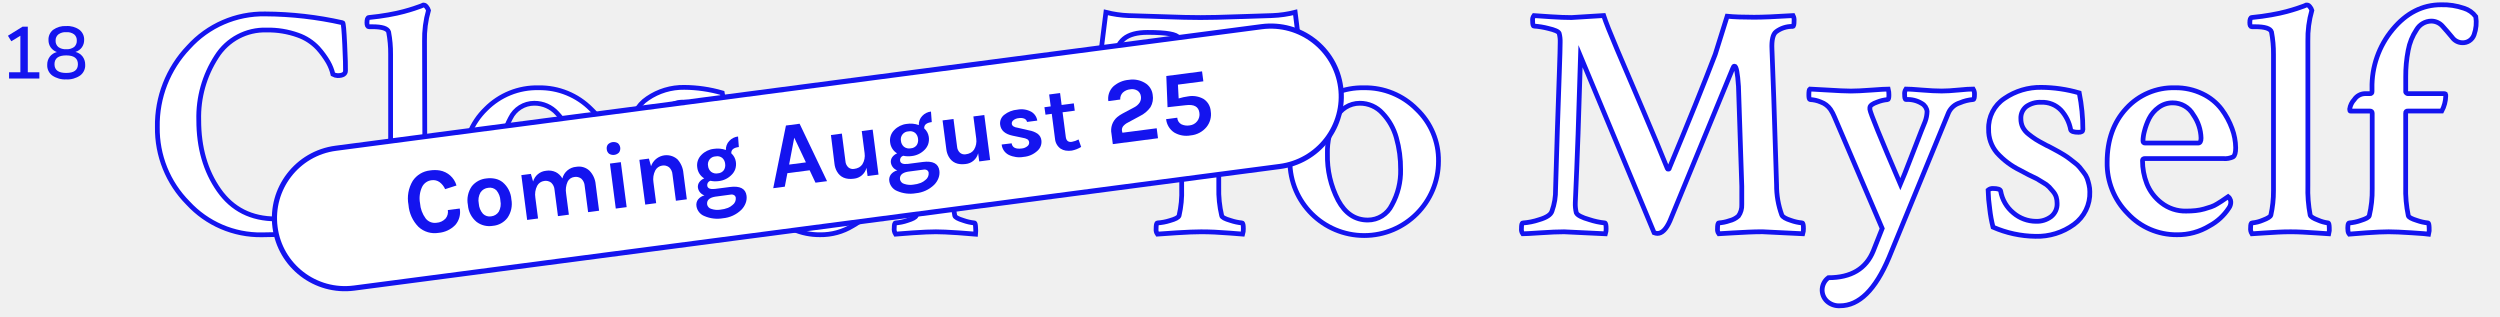
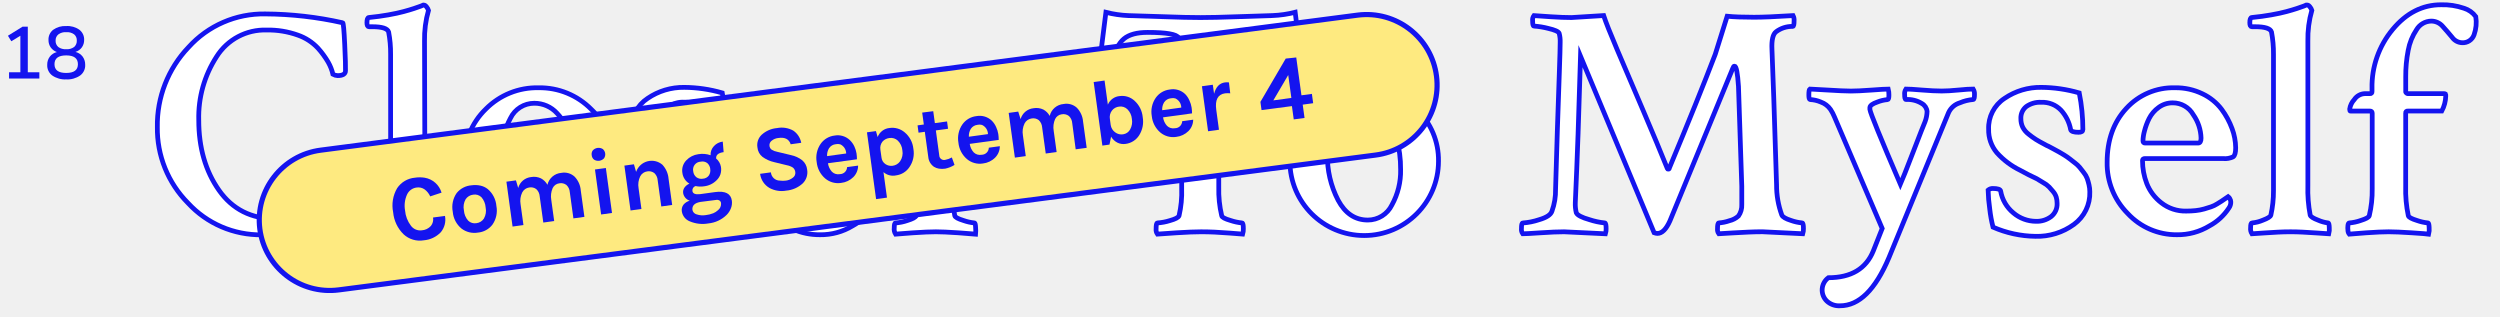
<svg xmlns="http://www.w3.org/2000/svg" id="Layer_1" data-name="Layer 1" viewBox="0 0 629.53 79.7">
  <defs>
-     <style>.cls-1,.cls-3{fill:#fff;stroke:#1414ef;stroke-miterlimit:10;}.cls-1{stroke-width:1.2px;}.cls-2{fill:#1414ef;}.cls-3{stroke-width:1.3px;}</style>
+     <style>.cls-1{fill:#fff;stroke-width:1.2px;}.cls-1,.cls-3{stroke:#1414ef;stroke-miterlimit:10;}.cls-2{fill:#1414ef;}.cls-3{fill:#feea80;stroke-width:1.3px;}</style>
  </defs>
  <path class="cls-1" d="M88.2,43.58A46.19,46.19,0,0,1,87,50q-1.24,5.33-1.9,5.66-7.19,3.47-19.17,3.47a24.8,24.8,0,0,1-18.59-8A26.62,26.62,0,0,1,39.62,32,28.4,28.4,0,0,1,47.47,11.9,25.43,25.43,0,0,1,66.8,3.51,91,91,0,0,1,86.3,5.74q.25.08.5,5.41T87,17.8q0,1.24-2,1.24a2.65,2.65,0,0,1-1.16-.33,11.53,11.53,0,0,0-1.2-3.06,21.16,21.16,0,0,0-2.6-3.55A12.58,12.58,0,0,0,75,8.84a22.13,22.13,0,0,0-7.85-1.28,14.34,14.34,0,0,0-12.6,6.69,28,28,0,0,0-4.5,16q0,10.41,5.08,17.64t14.33,7.23q7.35,0,11.65-4.63A11.33,11.33,0,0,0,83,47.42q.87-1.94,1.32-3.26T85,42.84Q87.87,42.84,88.2,43.58Z" />
  <path class="cls-1" d="M107,46.72a33.88,33.88,0,0,0,.58,7.44q.16.58,2,1.28a9,9,0,0,0,2.52.7c.17,0,.26.39.29,1.16a4.5,4.5,0,0,1-.12,1.57l-3.1-.21-3.51-.21q-1.57-.08-3-.08-1.57,0-3.14.08L96,58.66l-3.14.21a2.33,2.33,0,0,1-.33-1.53c0-.8.11-1.2.33-1.2a8.83,8.83,0,0,0,2.77-.7q1.86-.7,2-1.28A27.4,27.4,0,0,0,98.36,48V13.67a28.8,28.8,0,0,0-.5-5.62q-.41-1.32-4.13-1.32h-.83q-.5,0-.5-1,0-1.32.5-1.32,2.56-.25,4.87-.66t3.84-.83q1.53-.41,2.64-.78T106,1.53l.58-.25h.17c.22,0,.45.17.7.5a2.53,2.53,0,0,1,.45.83,26.11,26.11,0,0,0-1,7.77Z" />
  <path class="cls-1" d="M135.62,22.1a18.21,18.21,0,0,1,13.26,5.41,17.7,17.7,0,0,1,5.49,13.09,18.75,18.75,0,0,1-32,13.14,17.9,17.9,0,0,1-5.45-13.14,17.8,17.8,0,0,1,5.41-13.14A18.1,18.1,0,0,1,135.62,22.1ZM134.54,26a6.65,6.65,0,0,0-6,3.76,17.77,17.77,0,0,0-2.15,9,24.09,24.09,0,0,0,2.69,11.65q2.68,5,7.48,5a6.73,6.73,0,0,0,6.07-3.8,17.57,17.57,0,0,0,2.19-8.92,28.36,28.36,0,0,0-1.07-8,14.57,14.57,0,0,0-3.47-6.16A7.66,7.66,0,0,0,134.54,26Z" />
  <path class="cls-1" d="M172.3,22a35.13,35.13,0,0,1,9.58,1.4,46.91,46.91,0,0,1,.91,9.25q0,.66-1.07.66-1.82,0-2-.66a10,10,0,0,0-2.44-4.92,6.46,6.46,0,0,0-5-2,5.93,5.93,0,0,0-3.76,1.07,3.67,3.67,0,0,0-1.36,3.06,4.81,4.81,0,0,0,.45,2.11,5.16,5.16,0,0,0,1.49,1.78,20.34,20.34,0,0,0,1.82,1.32q.78.5,2.35,1.32a5.38,5.38,0,0,0,.83.41l1.24.66,1.36.74L178,39a15.09,15.09,0,0,1,1.45,1l1.28,1A6.51,6.51,0,0,1,182,42.09q.37.5,1,1.28a5.33,5.33,0,0,1,.87,1.49,15.74,15.74,0,0,1,.45,1.57,7.68,7.68,0,0,1,.21,1.78,9.74,9.74,0,0,1-4,8.22,15.67,15.67,0,0,1-9.71,3,27.59,27.59,0,0,1-10.66-2.31,33,33,0,0,1-.83-4.58,40.35,40.35,0,0,1-.41-4.75,1.75,1.75,0,0,1,1.16-.41q1.9,0,2,.66a9.12,9.12,0,0,0,3.26,5.58A8.81,8.81,0,0,0,171,55.72a6,6,0,0,0,3.8-1.16,4,4,0,0,0,1.49-3.39,5.44,5.44,0,0,0-.21-1.53,4.05,4.05,0,0,0-.78-1.4l-.95-1.16A6,6,0,0,0,172.84,46q-1.12-.66-1.65-1L169.12,44q-1.53-.78-2.11-1.12a19.21,19.21,0,0,1-5.87-4.42,8.83,8.83,0,0,1-2.07-5.91,8.87,8.87,0,0,1,4-7.77A15.92,15.92,0,0,1,172.3,22Z" />
  <path class="cls-1" d="M206,22.1a15.32,15.32,0,0,1,6.94,1.53,13.07,13.07,0,0,1,4.79,3.88,19.21,19.21,0,0,1,2.64,4.87,14.24,14.24,0,0,1,.91,4.83q0,1.82-.62,2.27a4.69,4.69,0,0,1-2.52.45H198.4q-.58,0-.58.5a16.06,16.06,0,0,0,1.07,5.78,11.36,11.36,0,0,0,3.68,4.87,9.72,9.72,0,0,0,6.24,2.07,22.66,22.66,0,0,0,2.4-.12,12.37,12.37,0,0,0,2.15-.41q1-.29,1.73-.54a7.09,7.09,0,0,0,1.53-.74l1.12-.7q.33-.21,1.65-1.12a1.36,1.36,0,0,1,.41.5,1.6,1.6,0,0,1,.25.83,2.54,2.54,0,0,1-.5,1.57,13.46,13.46,0,0,1-4.87,4.46,15.33,15.33,0,0,1-8.18,2.23,16.73,16.73,0,0,1-12.39-5.33,17.82,17.82,0,0,1-5.2-12.93q0-8.34,4.83-13.55A16,16,0,0,1,206,22.1Zm-.58,3.8a5.84,5.84,0,0,0-3.55,1.16,7.79,7.79,0,0,0-2.4,2.81,15.78,15.78,0,0,0-1.2,3.1,10.1,10.1,0,0,0-.37,2.44c0,.39.17.58.5.58h13.38q.74,0,.74-1.24a10.71,10.71,0,0,0-1.94-5.87A5.92,5.92,0,0,0,205.43,25.9Z" />
  <path class="cls-1" d="M249.29,22.1q4.54,0,6.77,2.73,0,7-4,7a4.91,4.91,0,0,1-3.22-1.65,5.17,5.17,0,0,0-3.55-1.65,4.43,4.43,0,0,0-4,2.6,11,11,0,0,0-1.45,5.41V46.88a34.58,34.58,0,0,0,.58,7.44q.16.58,2.19,1.2a11.67,11.67,0,0,0,2.77.62c.17,0,.26.4.29,1.2a8.62,8.62,0,0,1,0,1.61q-.66-.08-4.38-.33t-5.62-.25q-2,0-5.74.25t-4.42.33a2.42,2.42,0,0,1-.33-1.57q0-1.24.33-1.24a11.52,11.52,0,0,0,3-.62q2-.62,2.19-1.2a27,27,0,0,0,.58-6V34.82q0-3.88-1.32-5.29a4,4,0,0,0-1.86-1.24,9.41,9.41,0,0,0-2-.5c-.52-.05-.78-.14-.78-.25q0-2.4.41-2.48A117.19,117.19,0,0,0,239,22.6a5,5,0,0,1,.66-.17c.22,0,.41.19.58.58a2,2,0,0,1,.21,1q0,.37-.12,1.16t-.21,1.65a10.57,10.57,0,0,0-.12,1.12,15.17,15.17,0,0,1,4-4A9.05,9.05,0,0,1,249.29,22.1Z" />
  <path class="cls-1" d="M293.14,4.21q5.58.21,9.13.21t9.17-.21q5.62-.21,9-.29a27.44,27.44,0,0,0,5.7-.83l1.57,12.64a3.19,3.19,0,0,1-2.23.58c-.44,0-.72-.14-.83-.41q-1.16-4.54-3.06-6.16t-5.95-1.61q-7.68,0-8,1.4a28.86,28.86,0,0,0-.74,7.77V47.13a28.18,28.18,0,0,0,.74,7.19q.08.58,2.23,1.2a13.15,13.15,0,0,0,2.89.62q.33,0,.33,1.49a4.31,4.31,0,0,1-.17,1.32l-3.18-.25q-2.11-.17-3.88-.25t-3.43-.08q-2.23,0-6.15.25t-4.83.33a1.91,1.91,0,0,1-.33-1.32q0-1.49.33-1.49a13.19,13.19,0,0,0,3.1-.58q2.11-.58,2.35-1.24a26.1,26.1,0,0,0,.66-6.86V17.56q0-6.86-.74-8-.66-1.4-7.85-1.4-4,0-5.95,1.61t-3.14,6.07q-.08.5-.83.5a2.78,2.78,0,0,1-2.15-.66L278.48,3.1a27.41,27.41,0,0,0,5.7.83Q287.57,4,293.14,4.21Z" />
  <path class="cls-1" d="M343.48,22.1a18.21,18.21,0,0,1,13.26,5.41,17.7,17.7,0,0,1,5.49,13.09,18.71,18.71,0,0,1-37.42,0,17.8,17.8,0,0,1,5.41-13.14A18.1,18.1,0,0,1,343.48,22.1ZM342.41,26a6.65,6.65,0,0,0-6,3.76,17.77,17.77,0,0,0-2.15,9,24.09,24.09,0,0,0,2.69,11.65q2.68,5,7.48,5a6.73,6.73,0,0,0,6.07-3.8,17.57,17.57,0,0,0,2.19-8.92,28.36,28.36,0,0,0-1.07-8,14.57,14.57,0,0,0-3.47-6.16A7.66,7.66,0,0,0,342.41,26Z" />
  <path class="cls-1" d="M395.72,4.42q.41,0,8.1-.5.74,2.31,3.39,8.55t6.49,15.2q3.84,9,6.15,14.75c0,.11.08.17.25.17a.22.22,0,0,0,.25-.25q7.27-17.43,11.57-28.67l3-9.58q2.48.25,6.77.25,3.22,0,9.83-.41a2.4,2.4,0,0,1,.25,1.32q0,1.4-.33,1.4h-.17a6.72,6.72,0,0,0-4,1.32q-1.24.91-1.07,4.46.33,7.35,1.16,34.12a21.83,21.83,0,0,0,1.32,7.6q.33.74,2.31,1.36a11.1,11.1,0,0,0,2.81.62q.33,0,.33,1.49a4,4,0,0,1-.17,1.24l-10.16-.5q-1.65,0-3.47.08l-4,.21-3.51.21a1.76,1.76,0,0,1-.33-1.24q0-1.49.33-1.49a9.76,9.76,0,0,0,2.64-.54,5.18,5.18,0,0,0,2.31-1.2,4.63,4.63,0,0,0,.83-2.89V46.88l-.83-25.11q-.33-5.12-1-5.12-.25,0-.41.5L420.5,55.64q-1.41,3.14-3.14,3.14a2.74,2.74,0,0,1-.83-.17L398,14.17q-.58,20.57-1.32,36.85a9.11,9.11,0,0,0,.25,2.56q.41.91,3.3,1.73a17.84,17.84,0,0,0,3.88.83q.33,0,.33,1.49a4,4,0,0,1-.17,1.24q-9.91-.5-10.41-.5-2.23,0-5.91.25t-4.5.25a1.91,1.91,0,0,1-.33-1.32q0-1.4.33-1.4a16.52,16.52,0,0,0,4.13-.83q2.81-.82,3.22-2.15a15.37,15.37,0,0,0,.91-5.54q.16-6.28.45-14.83t.5-14.58q.21-6,.21-7.52a7.9,7.9,0,0,0-.25-2.31q-.25-.66-2.77-1.24a18.71,18.71,0,0,0-3.59-.58c-.22,0-.33-.47-.33-1.4a1.76,1.76,0,0,1,.33-1.24l4.25.29Q393.57,4.42,395.72,4.42Z" />
  <path class="cls-1" d="M466.07,22.93q1.82,0,5.2-.25t4.21-.25a5.56,5.56,0,0,1,.17,1.49c0,.77-.11,1.16-.33,1.16a9,9,0,0,0-2.6.62q-1.78.62-1.86,1.36v.5q.16,1.32,7.68,18.84.66-1.49,3.22-8.14t3-7.64a7.76,7.76,0,0,0,.5-2.56,2.6,2.6,0,0,0-1.32-2,6.8,6.8,0,0,0-4-1q-.33,0-.33-1.24a2.08,2.08,0,0,1,.33-1.4q1,0,4,.25t5,.25q1.73,0,4.25-.25t3.68-.25a2.36,2.36,0,0,1,.33,1.32q0,1.32-.33,1.32a10.47,10.47,0,0,0-3.35.83,4.56,4.56,0,0,0-2.85,2.48L475.65,64.89Q470.53,77,463.34,77A4.47,4.47,0,0,1,460,75.8a3.86,3.86,0,0,1,.41-5.87q8.59,0,11.32-6.77,2-5,2.23-5.62L461.94,29.45a10.67,10.67,0,0,0-1-1.9,5,5,0,0,0-2.44-1.86,7.81,7.81,0,0,0-2.68-.62q-.33,0-.33-1.16,0-1.32.25-1.49.5,0,4.42.25T466.07,22.93Z" />
  <path class="cls-1" d="M514,22a35.13,35.13,0,0,1,9.58,1.4,46.91,46.91,0,0,1,.91,9.25q0,.66-1.07.66-1.82,0-2-.66A10,10,0,0,0,519,27.76a6.46,6.46,0,0,0-5-2,5.93,5.93,0,0,0-3.76,1.07,3.67,3.67,0,0,0-1.36,3.06,4.81,4.81,0,0,0,.45,2.11,5.16,5.16,0,0,0,1.49,1.78,20.34,20.34,0,0,0,1.82,1.32q.78.5,2.35,1.32a5.38,5.38,0,0,0,.83.41l1.24.66,1.36.74,1.32.78a15.09,15.09,0,0,1,1.45,1l1.28,1a6.51,6.51,0,0,1,1.24,1.16q.37.5,1,1.28a5.33,5.33,0,0,1,.87,1.49,15.74,15.74,0,0,1,.45,1.57,7.68,7.68,0,0,1,.21,1.78,9.74,9.74,0,0,1-4,8.22,15.67,15.67,0,0,1-9.71,3,27.59,27.59,0,0,1-10.66-2.31,33,33,0,0,1-.83-4.58,40.35,40.35,0,0,1-.41-4.75,1.75,1.75,0,0,1,1.16-.41q1.9,0,2,.66A9.12,9.12,0,0,0,507,53.62a8.81,8.81,0,0,0,5.66,2.11,6,6,0,0,0,3.8-1.16A4,4,0,0,0,518,51.18a5.44,5.44,0,0,0-.21-1.53,4.05,4.05,0,0,0-.78-1.4L516,47.09A6,6,0,0,0,514.52,46q-1.12-.66-1.65-1L510.81,44q-1.53-.78-2.11-1.12a19.21,19.21,0,0,1-5.87-4.42,8.83,8.83,0,0,1-2.07-5.91,8.87,8.87,0,0,1,4-7.77A15.92,15.92,0,0,1,514,22Z" />
  <path class="cls-1" d="M547.69,22.1a15.32,15.32,0,0,1,6.94,1.53,13.07,13.07,0,0,1,4.79,3.88,19.21,19.21,0,0,1,2.64,4.87,14.24,14.24,0,0,1,.91,4.83q0,1.82-.62,2.27a4.69,4.69,0,0,1-2.52.45H540.09q-.58,0-.58.5a16.06,16.06,0,0,0,1.07,5.78,11.36,11.36,0,0,0,3.68,4.87,9.72,9.72,0,0,0,6.24,2.07,22.66,22.66,0,0,0,2.4-.12,12.37,12.37,0,0,0,2.15-.41q1-.29,1.73-.54a7.09,7.09,0,0,0,1.53-.74l1.12-.7q.33-.21,1.65-1.12a1.36,1.36,0,0,1,.41.5,1.6,1.6,0,0,1,.25.83,2.54,2.54,0,0,1-.5,1.57,13.46,13.46,0,0,1-4.87,4.46,15.33,15.33,0,0,1-8.18,2.23,16.73,16.73,0,0,1-12.39-5.33,17.82,17.82,0,0,1-5.2-12.93q0-8.34,4.83-13.55A16,16,0,0,1,547.69,22.1Zm-.58,3.8a5.84,5.84,0,0,0-3.55,1.16,7.79,7.79,0,0,0-2.4,2.81A15.78,15.78,0,0,0,540,33a10.1,10.1,0,0,0-.37,2.44c0,.39.17.58.5.58h13.38q.74,0,.74-1.24a10.71,10.71,0,0,0-1.94-5.87A5.92,5.92,0,0,0,547.11,25.9Z" />
  <path class="cls-1" d="M581.15,46.72a33.88,33.88,0,0,0,.58,7.44q.16.58,2,1.28a9,9,0,0,0,2.52.7c.17,0,.26.39.29,1.16a4.5,4.5,0,0,1-.12,1.57l-3.1-.21-3.51-.21q-1.57-.08-3-.08-1.57,0-3.14.08l-3.47.21-3.14.21a2.33,2.33,0,0,1-.33-1.53c0-.8.11-1.2.33-1.2a8.83,8.83,0,0,0,2.77-.7q1.86-.7,2-1.28a27.4,27.4,0,0,0,.66-6.11V13.67a28.8,28.8,0,0,0-.5-5.62q-.41-1.32-4.13-1.32h-.83q-.5,0-.5-1,0-1.32.5-1.32,2.56-.25,4.87-.66t3.84-.83q1.53-.41,2.64-.78t1.78-.62l.58-.25H581c.22,0,.45.17.7.5a2.53,2.53,0,0,1,.45.83,26.11,26.11,0,0,0-1,7.77Z" />
  <path class="cls-1" d="M614.69,1.2a16.27,16.27,0,0,1,5.74.87,5.77,5.77,0,0,1,3,2.11A9.27,9.27,0,0,1,623,8.76a3,3,0,0,1-3,2,3.22,3.22,0,0,1-2.52-1.36q-1.12-1.36-2.35-2.73a3.8,3.8,0,0,0-2.89-1.36,4.4,4.4,0,0,0-3.72,2.15,13.9,13.9,0,0,0-2.11,5.21,33.72,33.72,0,0,0-.62,6.69v3.8c0,.06.05.14.17.25a.47.47,0,0,0,.33.17h9.09a.66.66,0,0,1,.41.08.87.87,0,0,1,.08.5,8.5,8.5,0,0,1-1,3.8h-8.59a.44.44,0,0,0-.5.5V46.88a31.59,31.59,0,0,0,.66,7.44q.16.58,2.19,1.2a11.67,11.67,0,0,0,2.77.62c.17,0,.26.4.29,1.2a4.68,4.68,0,0,1-.12,1.61q-.5-.08-4.3-.33t-5.78-.25q-2,0-5.62.25t-4.3.33a1.56,1.56,0,0,1-.33-.91,4.93,4.93,0,0,1,0-1.28c.05-.41.17-.62.33-.62a11.07,11.07,0,0,0,2.89-.62q2-.62,2.15-1.2a27.39,27.39,0,0,0,.74-6.77v-19c0-.38-.17-.58-.5-.58h-5c-.11,0-.17-.17-.17-.5a4.41,4.41,0,0,1,1.16-2.4,3.32,3.32,0,0,1,2.64-1.49h1.32a.44.44,0,0,0,.5-.5v-.83A22.47,22.47,0,0,1,602.51,7.4Q607.67,1.2,614.69,1.2Z" />
  <path class="cls-2" d="M7,18.2H9.91v1.57H2.28V18.2H5.13V9L2.85,10.39,2,9,5.67,6.72H7Z" />
  <path class="cls-2" d="M20.82,14.26a3.34,3.34,0,0,1,.63,2A3.15,3.15,0,0,1,20.2,19a5.71,5.71,0,0,1-3.53,1,5.71,5.71,0,0,1-3.53-1,3.15,3.15,0,0,1-1.25-2.66,3.33,3.33,0,0,1,.64-2.06,3.22,3.22,0,0,1,1.79-1.17,3.25,3.25,0,0,1-1.55-1.17,3.12,3.12,0,0,1-.56-1.85A3.07,3.07,0,0,1,13.39,7.5a5.16,5.16,0,0,1,3.28-.94A5.16,5.16,0,0,1,20,7.5a3.07,3.07,0,0,1,1.19,2.55,3.17,3.17,0,0,1-.56,1.86A3.13,3.13,0,0,1,19,13.07,3.27,3.27,0,0,1,20.82,14.26Zm-1.2,1.91q0-2.22-2.95-2.22t-2.95,2.22q0,2.2,2.95,2.2T19.62,16.17ZM14.71,8.65A1.91,1.91,0,0,0,14,10.22a2,2,0,0,0,.67,1.61,3,3,0,0,0,2,.56,3,3,0,0,0,2-.56,2,2,0,0,0,.67-1.61,1.91,1.91,0,0,0-.67-1.57,3,3,0,0,0-2-.55A3,3,0,0,0,14.71,8.65Z" />
-   <path class="cls-3" d="M322.29,41.92,89.16,72.54a17.75,17.75,0,0,1-19.9-15.31h0a17.75,17.75,0,0,1,15.31-19.9L317.7,6.72A17.75,17.75,0,0,1,337.6,22h0A17.75,17.75,0,0,1,322.29,41.92Z" />
-   <path class="cls-2" d="M108.26,42.92a7.83,7.83,0,0,1,2.46,0,5.34,5.34,0,0,1,4.23,3.79l-2.86.92a4.4,4.4,0,0,0-1.4-1.77,2.75,2.75,0,0,0-2-.48,3.06,3.06,0,0,0-2.39,1.66,6.74,6.74,0,0,0-.53,4.13A7.32,7.32,0,0,0,107.18,55a2.91,2.91,0,0,0,2.72,1.1,3.4,3.4,0,0,0,2.32-1.09,2.68,2.68,0,0,0,.55-2.12l3-.38a4.92,4.92,0,0,1-1.11,4.13,6.65,6.65,0,0,1-4.25,2,6,6,0,0,1-5-1.48,8.85,8.85,0,0,1-2.55-5.58,8.59,8.59,0,0,1,1.08-6.05A6,6,0,0,1,108.26,42.92Z" />
-   <path class="cls-2" d="M122.52,44.93a6.33,6.33,0,0,1,2.19.08,4.53,4.53,0,0,1,1.87.88,6.2,6.2,0,0,1,2.19,4.3,6.14,6.14,0,0,1-1,4.68,5.17,5.17,0,0,1-3.67,2,5.33,5.33,0,0,1-4.1-1,6.09,6.09,0,0,1-2.18-4.26,6.15,6.15,0,0,1,1-4.72A5.33,5.33,0,0,1,122.52,44.93Zm3.49,5.6a4.37,4.37,0,0,0-1-2.6,2.34,2.34,0,0,0-2.06-.64A2.62,2.62,0,0,0,121,48.45a4,4,0,0,0-.44,2.79,4.31,4.31,0,0,0,1.06,2.6,2.36,2.36,0,0,0,2.06.64,2.6,2.6,0,0,0,1.91-1.16A4,4,0,0,0,126,50.53Z" />
-   <path class="cls-2" d="M141.61,44.94A3.91,3.91,0,0,1,145.13,42a3.85,3.85,0,0,1,3.32,1A5.61,5.61,0,0,1,150,46.45l.86,6.61-2.77.36-.86-6.61a2.69,2.69,0,0,0-.85-1.82,2.24,2.24,0,0,0-1.78-.42,2.15,2.15,0,0,0-1.67,1.19,5.14,5.14,0,0,0-.37,3l.69,5.3-2.75.36-.86-6.61a2.69,2.69,0,0,0-.85-1.82,2.24,2.24,0,0,0-1.78-.42,2.35,2.35,0,0,0-1.75,1.22,4.87,4.87,0,0,0-.45,3l.68,5.23-2.75.36L131.28,44.1l2.4-.31.56,1.91A3.77,3.77,0,0,1,137.52,43a4.1,4.1,0,0,1,2.45.35A4,4,0,0,1,141.61,44.94Z" />
-   <path class="cls-2" d="M152.79,37.6a1.58,1.58,0,0,1,.29-1.23,2.05,2.05,0,0,1,2.5-.32,1.76,1.76,0,0,1,.3,2.35,2,2,0,0,1-2.5.32A1.58,1.58,0,0,1,152.79,37.6Zm.8,3.59,2.74-.36,1.47,11.33-2.74.36Z" />
-   <path class="cls-2" d="M163.94,41.85a4.14,4.14,0,0,1,6.62-1.76,5.83,5.83,0,0,1,1.53,3.49l.86,6.61-2.75.36-.86-6.61a2.69,2.69,0,0,0-.85-1.82,2.24,2.24,0,0,0-1.78-.42A2.35,2.35,0,0,0,165,42.93a4.87,4.87,0,0,0-.45,3l.68,5.23-2.75.36L161,40.25l2.4-.31Z" />
-   <path class="cls-2" d="M177.33,44.92a3.69,3.69,0,0,1-1.75-2.73A3.65,3.65,0,0,1,176.63,39a5.09,5.09,0,0,1,3.06-1.51,6.17,6.17,0,0,1,3.1.28,3.09,3.09,0,0,1,.86-2.29,3.52,3.52,0,0,1,2.2-1.11l.2,2.65q-2,.26-1.9,1.59a3.5,3.5,0,0,1,1.14,2.08,4,4,0,0,1-.15,1.92,3.79,3.79,0,0,1-.91,1.41A5.31,5.31,0,0,1,181,45.6a5.9,5.9,0,0,1-2.12-.08,1.13,1.13,0,0,0-.79,1.24q.14,1,1.9.82l3.79-.49q3.86-.5,4.21,2.2a3.84,3.84,0,0,1-.22,1.84,4.8,4.8,0,0,1-1.11,1.72,7.62,7.62,0,0,1-4.6,2.11,8.23,8.23,0,0,1-4.68-.55,3.2,3.2,0,0,1-2-2.46,2.22,2.22,0,0,1,.42-1.75,3,3,0,0,1,1.59-1,2.44,2.44,0,0,1-1.64-1.89,1.93,1.93,0,0,1,.34-1.43A2.86,2.86,0,0,1,177.33,44.92Zm2.73,4.61q-2.17.38-2,1.93a1.44,1.44,0,0,0,1.08,1.15,4.71,4.71,0,0,0,2.24.19,7.34,7.34,0,0,0,1.94-.46,4,4,0,0,0,1.13-.71,2,2,0,0,0,.83-1.81.9.9,0,0,0-.38-.65A1.22,1.22,0,0,0,184,49Zm2.54-8.29a2.25,2.25,0,0,0-.72-1.47,2,2,0,0,0-1.67-.39,2,2,0,0,0-1.91,2.41,2.21,2.21,0,0,0,.76,1.47,2.12,2.12,0,0,0,1.71.39,2,2,0,0,0,1.51-.81A2.3,2.3,0,0,0,182.6,41.24Z" />
-   <path class="cls-2" d="M197.91,31.61l3.44-.45,6.91,14.46-2.91.38-1.47-3.12-5.61.73-.65,3.4-2.91.38Zm.8,9.83,4.23-.55L200,34.67Z" />
-   <path class="cls-2" d="M218.19,42.25A3.61,3.61,0,0,1,215,45q-3,.39-4.26-1.84a5,5,0,0,1-.61-1.93L209.24,34l2.75-.36.9,6.93a2.31,2.31,0,0,0,.75,1.59,1.78,1.78,0,0,0,1.39.38,3.48,3.48,0,0,0,1.29-.39,2.56,2.56,0,0,0,.84-.78,4.18,4.18,0,0,0,.56-2.79L217,33l2.75-.36,1.47,11.33-2.75.36Z" />
-   <path class="cls-2" d="M225.9,38.62a3.69,3.69,0,0,1-1.75-2.73,3.65,3.65,0,0,1,1.06-3.17,5.09,5.09,0,0,1,3.06-1.51,6.17,6.17,0,0,1,3.1.28,3.09,3.09,0,0,1,.86-2.29,3.52,3.52,0,0,1,2.2-1.11l.2,2.65q-2,.26-1.9,1.59a3.5,3.5,0,0,1,1.14,2.08,4,4,0,0,1-.15,1.92,3.79,3.79,0,0,1-.91,1.41,5.31,5.31,0,0,1-3.25,1.56,5.9,5.9,0,0,1-2.12-.08,1.13,1.13,0,0,0-.79,1.24q.14,1,1.9.82l3.79-.49q3.86-.5,4.21,2.2a3.84,3.84,0,0,1-.22,1.84,4.8,4.8,0,0,1-1.11,1.72,7.62,7.62,0,0,1-4.6,2.11,8.23,8.23,0,0,1-4.68-.55,3.2,3.2,0,0,1-2-2.46,2.22,2.22,0,0,1,.42-1.75,3,3,0,0,1,1.59-1A2.44,2.44,0,0,1,224.34,41a1.93,1.93,0,0,1,.34-1.43A2.86,2.86,0,0,1,225.9,38.62Zm2.73,4.61q-2.17.38-2,1.93a1.44,1.44,0,0,0,1.08,1.15,4.71,4.71,0,0,0,2.24.19,7.34,7.34,0,0,0,1.94-.46,4,4,0,0,0,1.13-.71,2,2,0,0,0,.83-1.81.9.9,0,0,0-.38-.65,1.22,1.22,0,0,0-.88-.16Zm2.54-8.29a2.25,2.25,0,0,0-.72-1.47,2,2,0,0,0-1.67-.39,2,2,0,0,0-1.91,2.41,2.21,2.21,0,0,0,.76,1.47,2.12,2.12,0,0,0,1.71.39,2,2,0,0,0,1.51-.81A2.3,2.3,0,0,0,231.17,34.95Z" />
-   <path class="cls-2" d="M246.31,38.6a3.61,3.61,0,0,1-3.15,2.7q-3,.39-4.26-1.84a5,5,0,0,1-.61-1.93l-.94-7.21,2.75-.36.9,6.93a2.31,2.31,0,0,0,.75,1.59,1.78,1.78,0,0,0,1.39.38,3.48,3.48,0,0,0,1.29-.39,2.56,2.56,0,0,0,.84-.78,4.18,4.18,0,0,0,.56-2.79l-.72-5.58,2.75-.36,1.47,11.33-2.75.36Z" />
-   <path class="cls-2" d="M254.74,36.09q.25,1.6,2.56,1.3a2.58,2.58,0,0,0,1.4-.57,1.1,1.1,0,0,0,.45-1,1,1,0,0,0-.45-.75,3.48,3.48,0,0,0-1.16-.37L255,34.17q-2.87-.6-3.15-2.76a2.7,2.7,0,0,1,1-2.48,6.15,6.15,0,0,1,3.35-1.32,5.24,5.24,0,0,1,3.47.52,3.13,3.13,0,0,1,1.53,2.24l-2.58.33a1.14,1.14,0,0,0-.65-.81,2.53,2.53,0,0,0-1.44-.14,2.4,2.4,0,0,0-1.36.54,1,1,0,0,0-.39.89q.11.81,1.53,1l2.81.65a5.36,5.36,0,0,1,2.18.86,2.38,2.38,0,0,1,.94,1.69,3,3,0,0,1-1,2.59,5.79,5.79,0,0,1-3.49,1.54,6.13,6.13,0,0,1-3.76-.52,3.31,3.31,0,0,1-1.76-2.6Z" />
-   <path class="cls-2" d="M272.25,37a7.2,7.2,0,0,1-2.34.92,5.19,5.19,0,0,1-1.57,0,3.53,3.53,0,0,1-1.26-.48A3.37,3.37,0,0,1,265.67,35l-.82-6.33-1.58.21L263,27l1.58-.21-.39-3,2.75-.36.39,3,3.07-.4.24,1.84-3.07.4.81,6.23q.18,1.4,1.51,1.22a5.65,5.65,0,0,0,1.7-.6Z" />
-   <path class="cls-2" d="M282.64,33.42l8.63-1.12.33,2.51-11.38,1.48-.33-2.58a4.38,4.38,0,0,1,1.42-4.21,8.18,8.18,0,0,1,1.42-.94L285.66,27A3.52,3.52,0,0,0,287,25.79a2.3,2.3,0,0,0,.29-1.54,2,2,0,0,0-.82-1.4,2.53,2.53,0,0,0-1.87-.36,3.17,3.17,0,0,0-1.85.81,2.25,2.25,0,0,0-.66,1.76l-3,.4a4.27,4.27,0,0,1,1.25-3.69,6.66,6.66,0,0,1,3.92-1.67,6,6,0,0,1,4,.75,4,4,0,0,1,2,3,4.59,4.59,0,0,1-.55,3.13A7.09,7.09,0,0,1,287,29.25l-3,1.62a3.61,3.61,0,0,0-1.21.95,1.56,1.56,0,0,0-.26,1.16Z" />
-   <path class="cls-2" d="M296.8,24.79a14.69,14.69,0,0,1,2.37-.52,5.83,5.83,0,0,1,3.89.64A4,4,0,0,1,304.88,28a5.06,5.06,0,0,1-1.07,4,5.88,5.88,0,0,1-4,2.1,6,6,0,0,1-4.14-.74A4.59,4.59,0,0,1,293.64,30l2.81-.36a2,2,0,0,0,1,1.64,3.46,3.46,0,0,0,2.1.3,2.78,2.78,0,0,0,1.93-1.07,2.75,2.75,0,0,0,.54-2.12q-.3-2.3-3.42-1.9L294,27l-.31-7.86,9-1.17.33,2.51-6.4.83Z" />
+   <path class="cls-3" d="M346.37,39.05,85.29,73A17.75,17.75,0,0,1,65.43,57.67h0A17.75,17.75,0,0,1,80.79,37.81l261.08-34a17.75,17.75,0,0,1,19.86,15.36h0A17.75,17.75,0,0,1,346.37,39.05Z" />
+   <path class="cls-2" d="M104.46,44.75a7.83,7.83,0,0,1,2.47,0,5.35,5.35,0,0,1,4.26,3.76l-2.86.94a4.41,4.41,0,0,0-1.41-1.76,2.75,2.75,0,0,0-2-.47,3.06,3.06,0,0,0-2.38,1.68A6.74,6.74,0,0,0,102,53a7.32,7.32,0,0,0,1.48,3.85A2.91,2.91,0,0,0,106.2,58a3.4,3.4,0,0,0,2.31-1.11,2.68,2.68,0,0,0,.54-2.12l3-.4a4.92,4.92,0,0,1-1.08,4.14,6.65,6.65,0,0,1-4.24,2A6,6,0,0,1,101.63,59,8.86,8.86,0,0,1,99,53.46a8.6,8.6,0,0,1,1-6.07A6,6,0,0,1,104.46,44.75Z" />
+   <path class="cls-2" d="M118.75,46.66a6.33,6.33,0,0,1,2.19.07,4.52,4.52,0,0,1,1.87.87A6.21,6.21,0,0,1,125,51.88a6.14,6.14,0,0,1-1,4.69,5.18,5.18,0,0,1-3.66,2,5.33,5.33,0,0,1-4.11-1,6.09,6.09,0,0,1-2.22-4.25,6.16,6.16,0,0,1,1-4.73A5.33,5.33,0,0,1,118.75,46.66Zm3.54,5.58a4.37,4.37,0,0,0-1.07-2.59,2.35,2.35,0,0,0-2.07-.63,2.62,2.62,0,0,0-1.91,1.17,4,4,0,0,0-.42,2.79,4.31,4.31,0,0,0,1.08,2.59,2.36,2.36,0,0,0,2.06.63,2.6,2.6,0,0,0,1.9-1.17A4,4,0,0,0,122.29,52.24Z" />
+   <path class="cls-2" d="M137.85,46.53a3.91,3.91,0,0,1,3.5-3,3.86,3.86,0,0,1,3.33.94A5.62,5.62,0,0,1,146.25,48l.91,6.61-2.77.38-.91-6.61a2.69,2.69,0,0,0-.86-1.81,2.25,2.25,0,0,0-1.79-.41,2.15,2.15,0,0,0-1.66,1.2,5.14,5.14,0,0,0-.35,3l.73,5.3-2.74.38-.91-6.61a2.69,2.69,0,0,0-.86-1.81,2.25,2.25,0,0,0-1.79-.41,2.35,2.35,0,0,0-1.74,1.23,4.87,4.87,0,0,0-.42,3l.72,5.23-2.74.38-1.55-11.3,2.4-.33.57,1.91a3.77,3.77,0,0,1,3.27-2.75,4.09,4.09,0,0,1,2.45.33A4,4,0,0,1,137.85,46.53Z" />
+   <path class="cls-2" d="M149,39.1a1.58,1.58,0,0,1,.28-1.24,2,2,0,0,1,2.5-.34,1.76,1.76,0,0,1,.32,2.35,2,2,0,0,1-2.5.34A1.58,1.58,0,0,1,149,39.1Zm.82,3.58,2.74-.38,1.55,11.33-2.74.38Z" />
+   <path class="cls-2" d="M160.18,43.28a4.15,4.15,0,0,1,6.61-1.81A5.84,5.84,0,0,1,168.35,45l.91,6.61-2.74.38-.91-6.61a2.69,2.69,0,0,0-.86-1.81,2.25,2.25,0,0,0-1.79-.41,2.35,2.35,0,0,0-1.74,1.23,4.87,4.87,0,0,0-.42,3l.72,5.23-2.74.38-1.55-11.3,2.4-.33Z" />
+   <path class="cls-2" d="M173.6,46.25a3.69,3.69,0,0,1-1.77-2.72,3.65,3.65,0,0,1,1-3.17,5.09,5.09,0,0,1,3-1.53,6.18,6.18,0,0,1,3.1.26,3.09,3.09,0,0,1,.85-2.3A3.52,3.52,0,0,1,182,35.66l.22,2.65q-2,.27-1.89,1.61A3.5,3.5,0,0,1,181.54,42a4,4,0,0,1-.14,1.93,3.79,3.79,0,0,1-.9,1.41,5.31,5.31,0,0,1-3.24,1.58,5.91,5.91,0,0,1-2.12-.07,1.13,1.13,0,0,0-.78,1.24q.14,1,1.91.8l3.79-.52q3.86-.53,4.23,2.17a3.85,3.85,0,0,1-.21,1.84,4.8,4.8,0,0,1-1.1,1.73,7.63,7.63,0,0,1-4.59,2.15,8.24,8.24,0,0,1-4.69-.52,3.2,3.2,0,0,1-2-2.45,2.22,2.22,0,0,1,.41-1.75,3.06,3.06,0,0,1,1.58-1,2.44,2.44,0,0,1-1.66-1.88,1.93,1.93,0,0,1,.33-1.43A2.87,2.87,0,0,1,173.6,46.25Zm2.76,4.6q-2.17.39-2,2a1.44,1.44,0,0,0,1.09,1.14,4.71,4.71,0,0,0,2.24.18,7.32,7.32,0,0,0,1.94-.48,4,4,0,0,0,1.12-.72,2,2,0,0,0,.82-1.82.9.9,0,0,0-.38-.65,1.22,1.22,0,0,0-.89-.15Zm2.49-8.31a2.26,2.26,0,0,0-.73-1.46,2,2,0,0,0-1.67-.37,2,2,0,0,0-1.89,2.43,2.21,2.21,0,0,0,.77,1.47A2.13,2.13,0,0,0,177,45a2,2,0,0,0,1.51-.82A2.3,2.3,0,0,0,178.84,42.53Z" />
+   <path class="cls-2" d="M199.11,36.33q-.64-1.93-3.06-1.59a3.15,3.15,0,0,0-1.78.73,1.4,1.4,0,0,0-.51,1.24,1.36,1.36,0,0,0,.58,1,4.17,4.17,0,0,0,1.43.53l3.46.83A6.83,6.83,0,0,1,202,40.35a3.56,3.56,0,0,1,1.25,2.35,3.93,3.93,0,0,1-1.09,3.46A7,7,0,0,1,198,48a6.43,6.43,0,0,1-4.24-.67,4.83,4.83,0,0,1-2.36-3.56l2.72-.37a2.27,2.27,0,0,0,2.25,2.08,5.92,5.92,0,0,0,1.56,0,3.47,3.47,0,0,0,1.7-.72,1.45,1.45,0,0,0,.64-1.39,1.66,1.66,0,0,0-.61-1.17,4.24,4.24,0,0,0-1.55-.6l-3.16-.77A7.94,7.94,0,0,1,192,39.5a3.38,3.38,0,0,1-1.27-2.38,3.55,3.55,0,0,1,1.06-3.18,6.54,6.54,0,0,1,3.88-1.69,6,6,0,0,1,4.09.64,4.78,4.78,0,0,1,2,3.07Z" />
+   <path class="cls-2" d="M215.14,36.88a6.37,6.37,0,0,1,.54,1.75,10.54,10.54,0,0,1,.11,1.48l-7.3,1a4,4,0,0,0,1,2.14,2.23,2.23,0,0,0,2,.6,1.83,1.83,0,0,0,1.82-1.77l2.77-.38a4.09,4.09,0,0,1-1.19,2.89,5.18,5.18,0,0,1-3.09,1.47,5,5,0,0,1-4-1.11,6.24,6.24,0,0,1-2.15-4.14,6.17,6.17,0,0,1,1-4.59,5,5,0,0,1,3.53-2.09A4.43,4.43,0,0,1,214,35.28,5.21,5.21,0,0,1,215.14,36.88Zm-4.66-.57a2.29,2.29,0,0,0-1.71,1,3.43,3.43,0,0,0-.5,2l4.81-.66a2.57,2.57,0,0,0-1.5-2.31A2.3,2.3,0,0,0,210.48,36.31Z" />
+   <path class="cls-2" d="M221,34.51a3.55,3.55,0,0,1,3-2.28,4.79,4.79,0,0,1,3.8,1.09A6.17,6.17,0,0,1,230,37.47a6.14,6.14,0,0,1-1,4.62,4.76,4.76,0,0,1-3.34,2.07,3.62,3.62,0,0,1-3.19-.82l.88,6.42-2.74.38-2.3-16.82,2.26-.31Zm3.81,7.23a2.74,2.74,0,0,0,1-.35,2.67,2.67,0,0,0,.85-.78,3.67,3.67,0,0,0,.57-2.74,3.85,3.85,0,0,0-1.15-2.46,2.51,2.51,0,0,0-2.08-.66,2.73,2.73,0,0,0-1.79.92,2.59,2.59,0,0,0-.52,2l.28,2a2.26,2.26,0,0,0,1,1.66A2.62,2.62,0,0,0,224.82,41.74Z" />
+   <path class="cls-2" d="M240.36,41.53a7.2,7.2,0,0,1-2.34.94,5.19,5.19,0,0,1-1.58,0,3.52,3.52,0,0,1-1.26-.47,3.37,3.37,0,0,1-1.43-2.48l-.87-6.33-1.58.22-.25-1.84,1.58-.22-.41-3L235,28l.41,3,3.07-.42.25,1.84-3.07.42.85,6.23A1.21,1.21,0,0,0,238,40.26a5.64,5.64,0,0,0,1.69-.61Z" />
+   <path class="cls-2" d="M250.84,32a6.37,6.37,0,0,1,.54,1.75,10.54,10.54,0,0,1,.11,1.48l-7.3,1a4,4,0,0,0,1,2.14,2.23,2.23,0,0,0,2,.6A1.83,1.83,0,0,0,249,37.19l2.77-.38a4.09,4.09,0,0,1-1.19,2.89,5.18,5.18,0,0,1-3.09,1.47,5,5,0,0,1-4-1.11,6.24,6.24,0,0,1-2.15-4.14,6.17,6.17,0,0,1,1-4.59,5,5,0,0,1,3.53-2.09,4.43,4.43,0,0,1,3.88,1.15A5.21,5.21,0,0,1,250.84,32Zm-4.66-.57a2.29,2.29,0,0,0-1.71,1,3.43,3.43,0,0,0-.5,2l4.81-.66a2.57,2.57,0,0,0-1.5-2.31A2.3,2.3,0,0,0,246.18,31.42Z" />
+   <path class="cls-2" d="M264.33,29.19a3.91,3.91,0,0,1,3.5-3,3.86,3.86,0,0,1,3.33.94,5.62,5.62,0,0,1,1.57,3.48l.91,6.61-2.77.38L270,31a2.69,2.69,0,0,0-.86-1.81,2.25,2.25,0,0,0-1.79-.41,2.15,2.15,0,0,0-1.66,1.2,5.14,5.14,0,0,0-.35,3l.73,5.3-2.74.38-.91-6.61a2.69,2.69,0,0,0-.86-1.81,2.25,2.25,0,0,0-1.79-.41A2.35,2.35,0,0,0,258,31.08a4.87,4.87,0,0,0-.42,3l.72,5.23-2.74.38L254,28.43l2.4-.33L257,30a3.77,3.77,0,0,1,3.27-2.75,4.09,4.09,0,0,1,2.45.33A4,4,0,0,1,264.33,29.19Z" />
+   <path class="cls-2" d="M285.75,25.43a6.31,6.31,0,0,1,2,4.08,6.44,6.44,0,0,1-.91,4.58,4.73,4.73,0,0,1-3.43,2.15,3.52,3.52,0,0,1-2-.3,3.8,3.8,0,0,1-1.62-1.53l-.41,2-1.79.25-2.19-16,2.74-.38.83,6.07a3.55,3.55,0,0,1,3-2.16A4.59,4.59,0,0,1,285.75,25.43ZM279.49,30l.2,1.49a2.75,2.75,0,0,0,1.13,1.84,2.61,2.61,0,0,0,2,.49,2.4,2.4,0,0,0,1.76-1.22,3.93,3.93,0,0,0,.44-2.66,3.87,3.87,0,0,0-1.12-2.42,2.45,2.45,0,0,0-2.07-.68,2.64,2.64,0,0,0-1.83,1A2.76,2.76,0,0,0,279.49,30Z" />
+   <path class="cls-2" d="M299.52,25.32a6.37,6.37,0,0,1,.54,1.75,10.54,10.54,0,0,1,.11,1.48l-7.3,1a4,4,0,0,0,1,2.14,2.23,2.23,0,0,0,2,.6,1.83,1.83,0,0,0,1.82-1.77l2.77-.38A4.09,4.09,0,0,1,299.27,33a5.18,5.18,0,0,1-3.09,1.47,5,5,0,0,1-4-1.11,6.24,6.24,0,0,1-2.15-4.14,6.17,6.17,0,0,1,1-4.59,5,5,0,0,1,3.53-2.09,4.43,4.43,0,0,1,3.88,1.15A5.21,5.21,0,0,1,299.52,25.32Zm-4.66-.57a2.29,2.29,0,0,0-1.71,1,3.43,3.43,0,0,0-.5,2l4.81-.66a2.57,2.57,0,0,0-1.5-2.31A2.3,2.3,0,0,0,294.86,24.75Z" />
+   <path class="cls-2" d="M305.72,23.61q.69-2.58,2.74-2.86a4.06,4.06,0,0,1,1,0l.33,2.75a6.15,6.15,0,0,0-1.3,0q-2.74.38-2.22,4.17l.68,5-2.74.38-1.55-11.33,2.74-.38Z" />
+   <path class="cls-2" d="M326.41,14.47,327.72,24l2.63-.36.32,2.35-2.63.36.46,3.35-2.72.37-.46-3.35-7.65,1-.28-2.07,6.37-10.9Zm-5.77,10.81,4.54-.62-.79-5.77Z" />
</svg>
